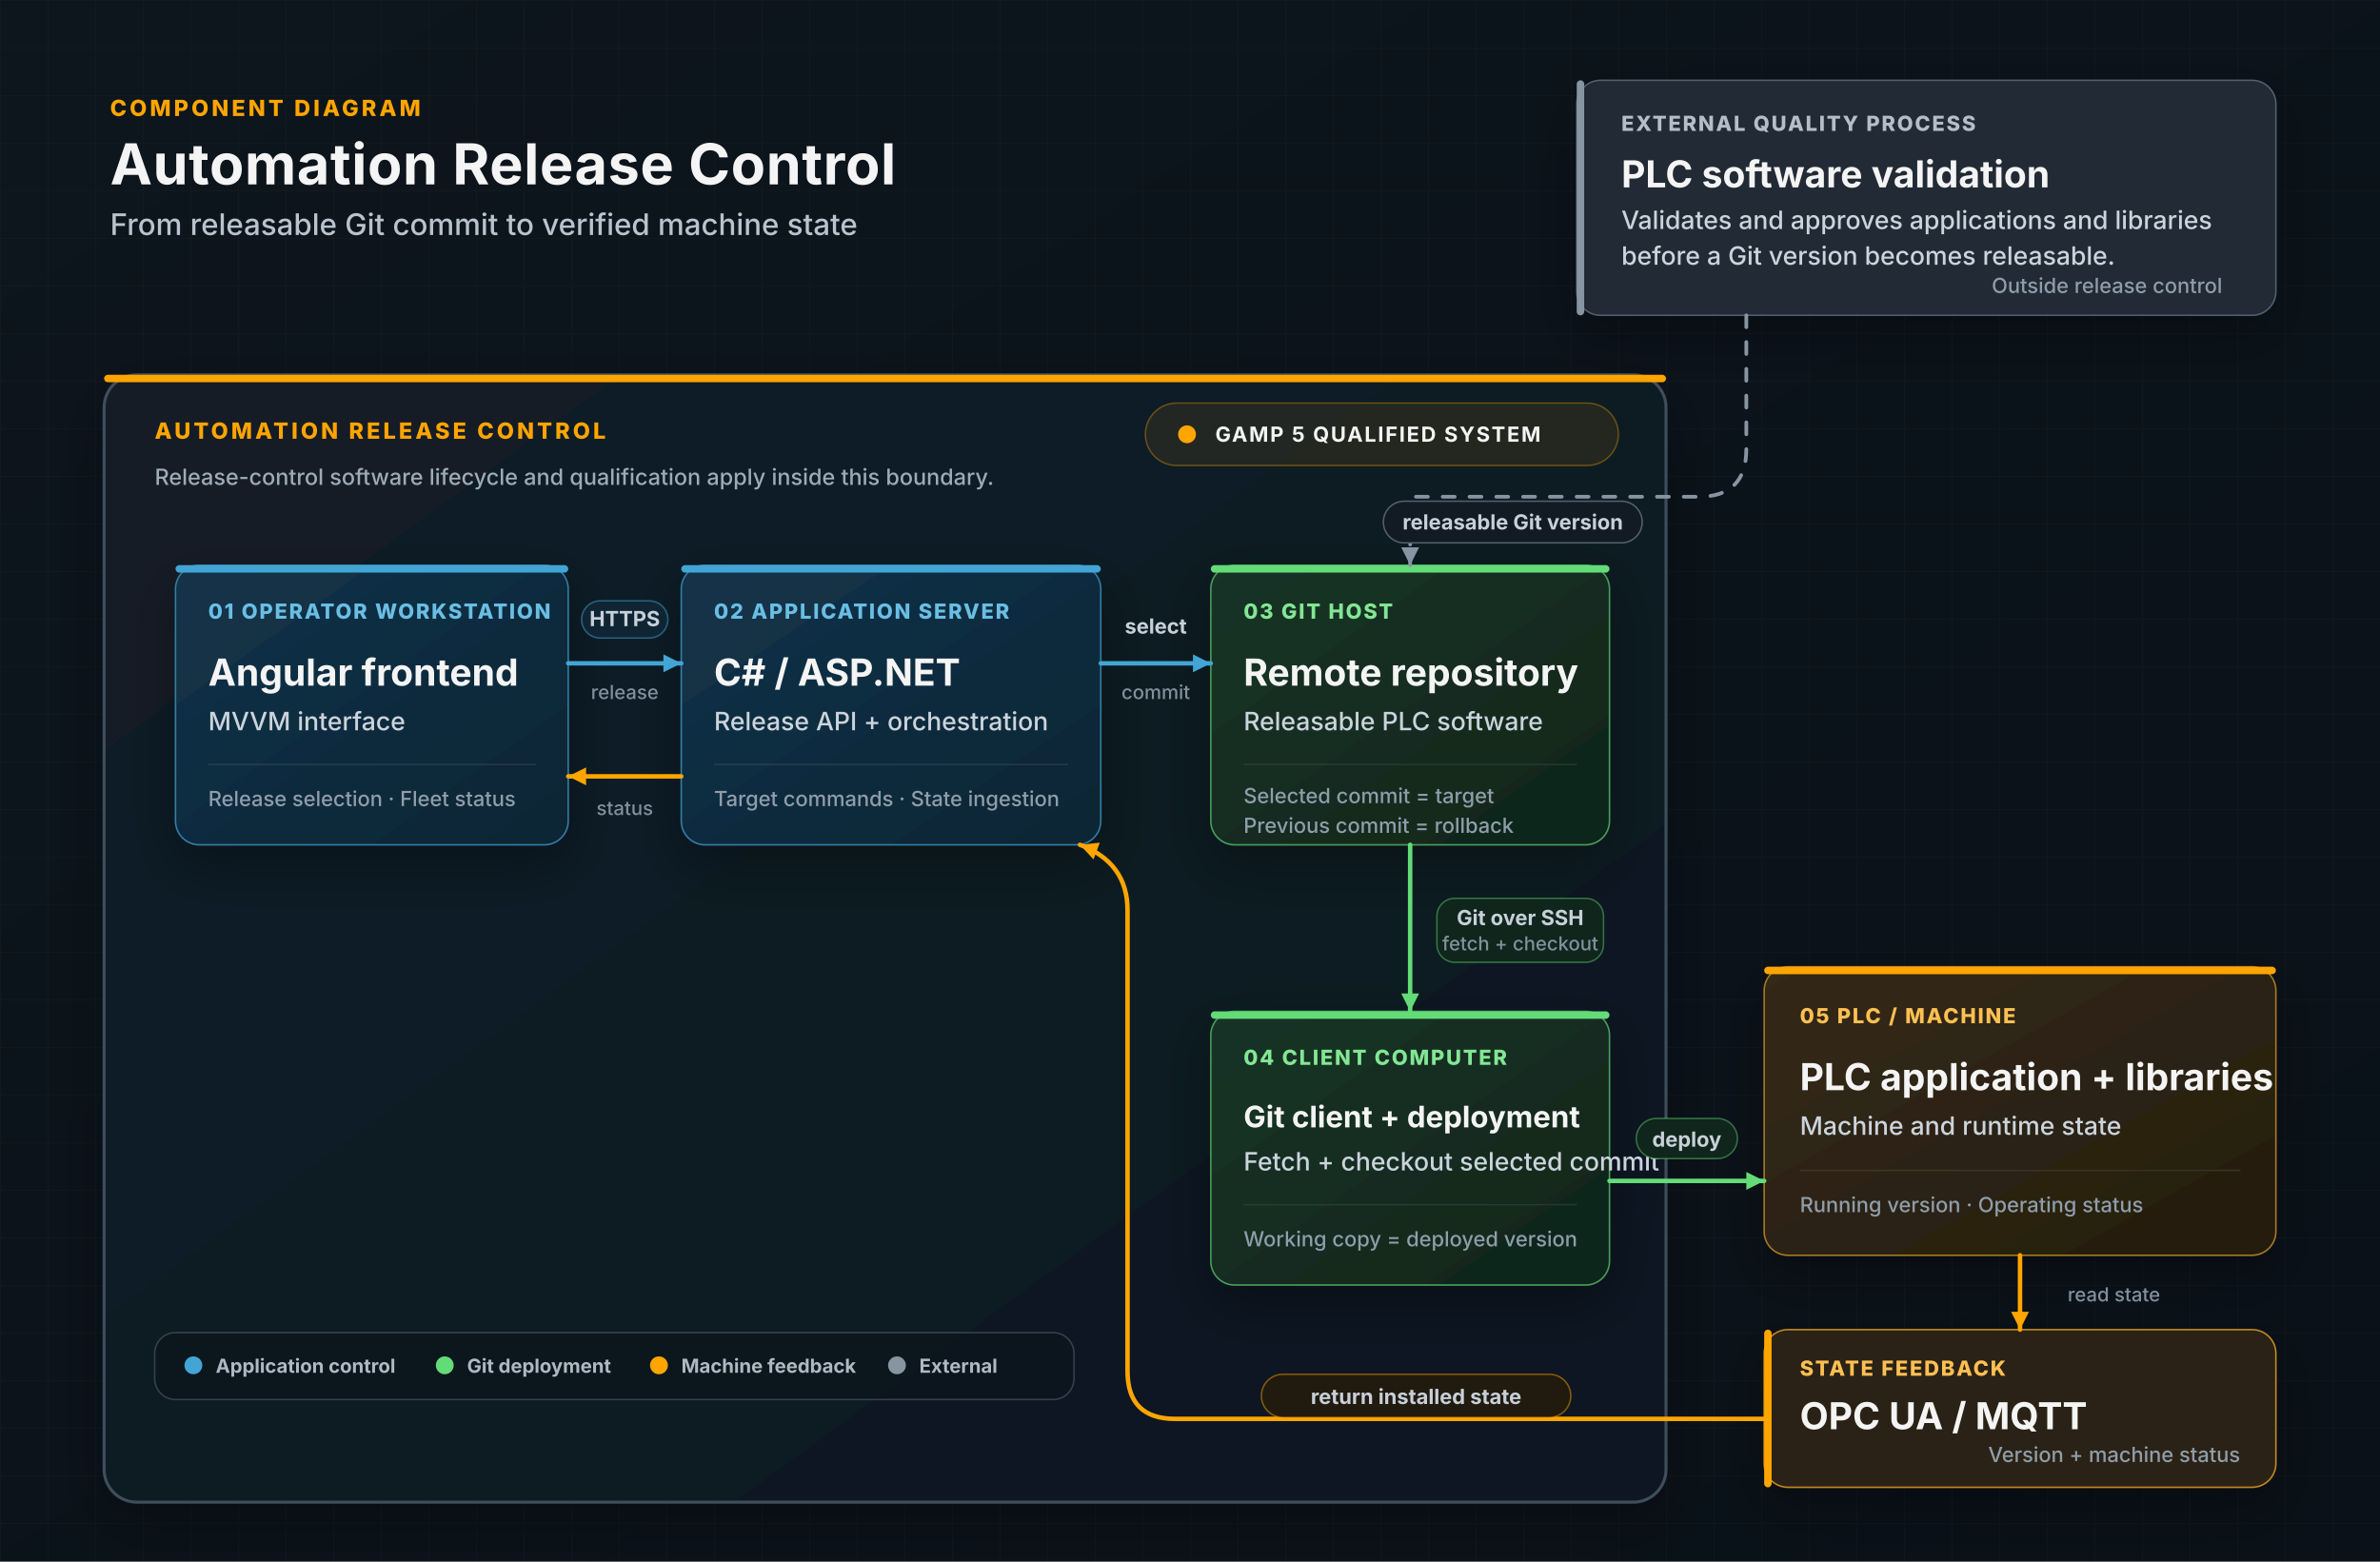
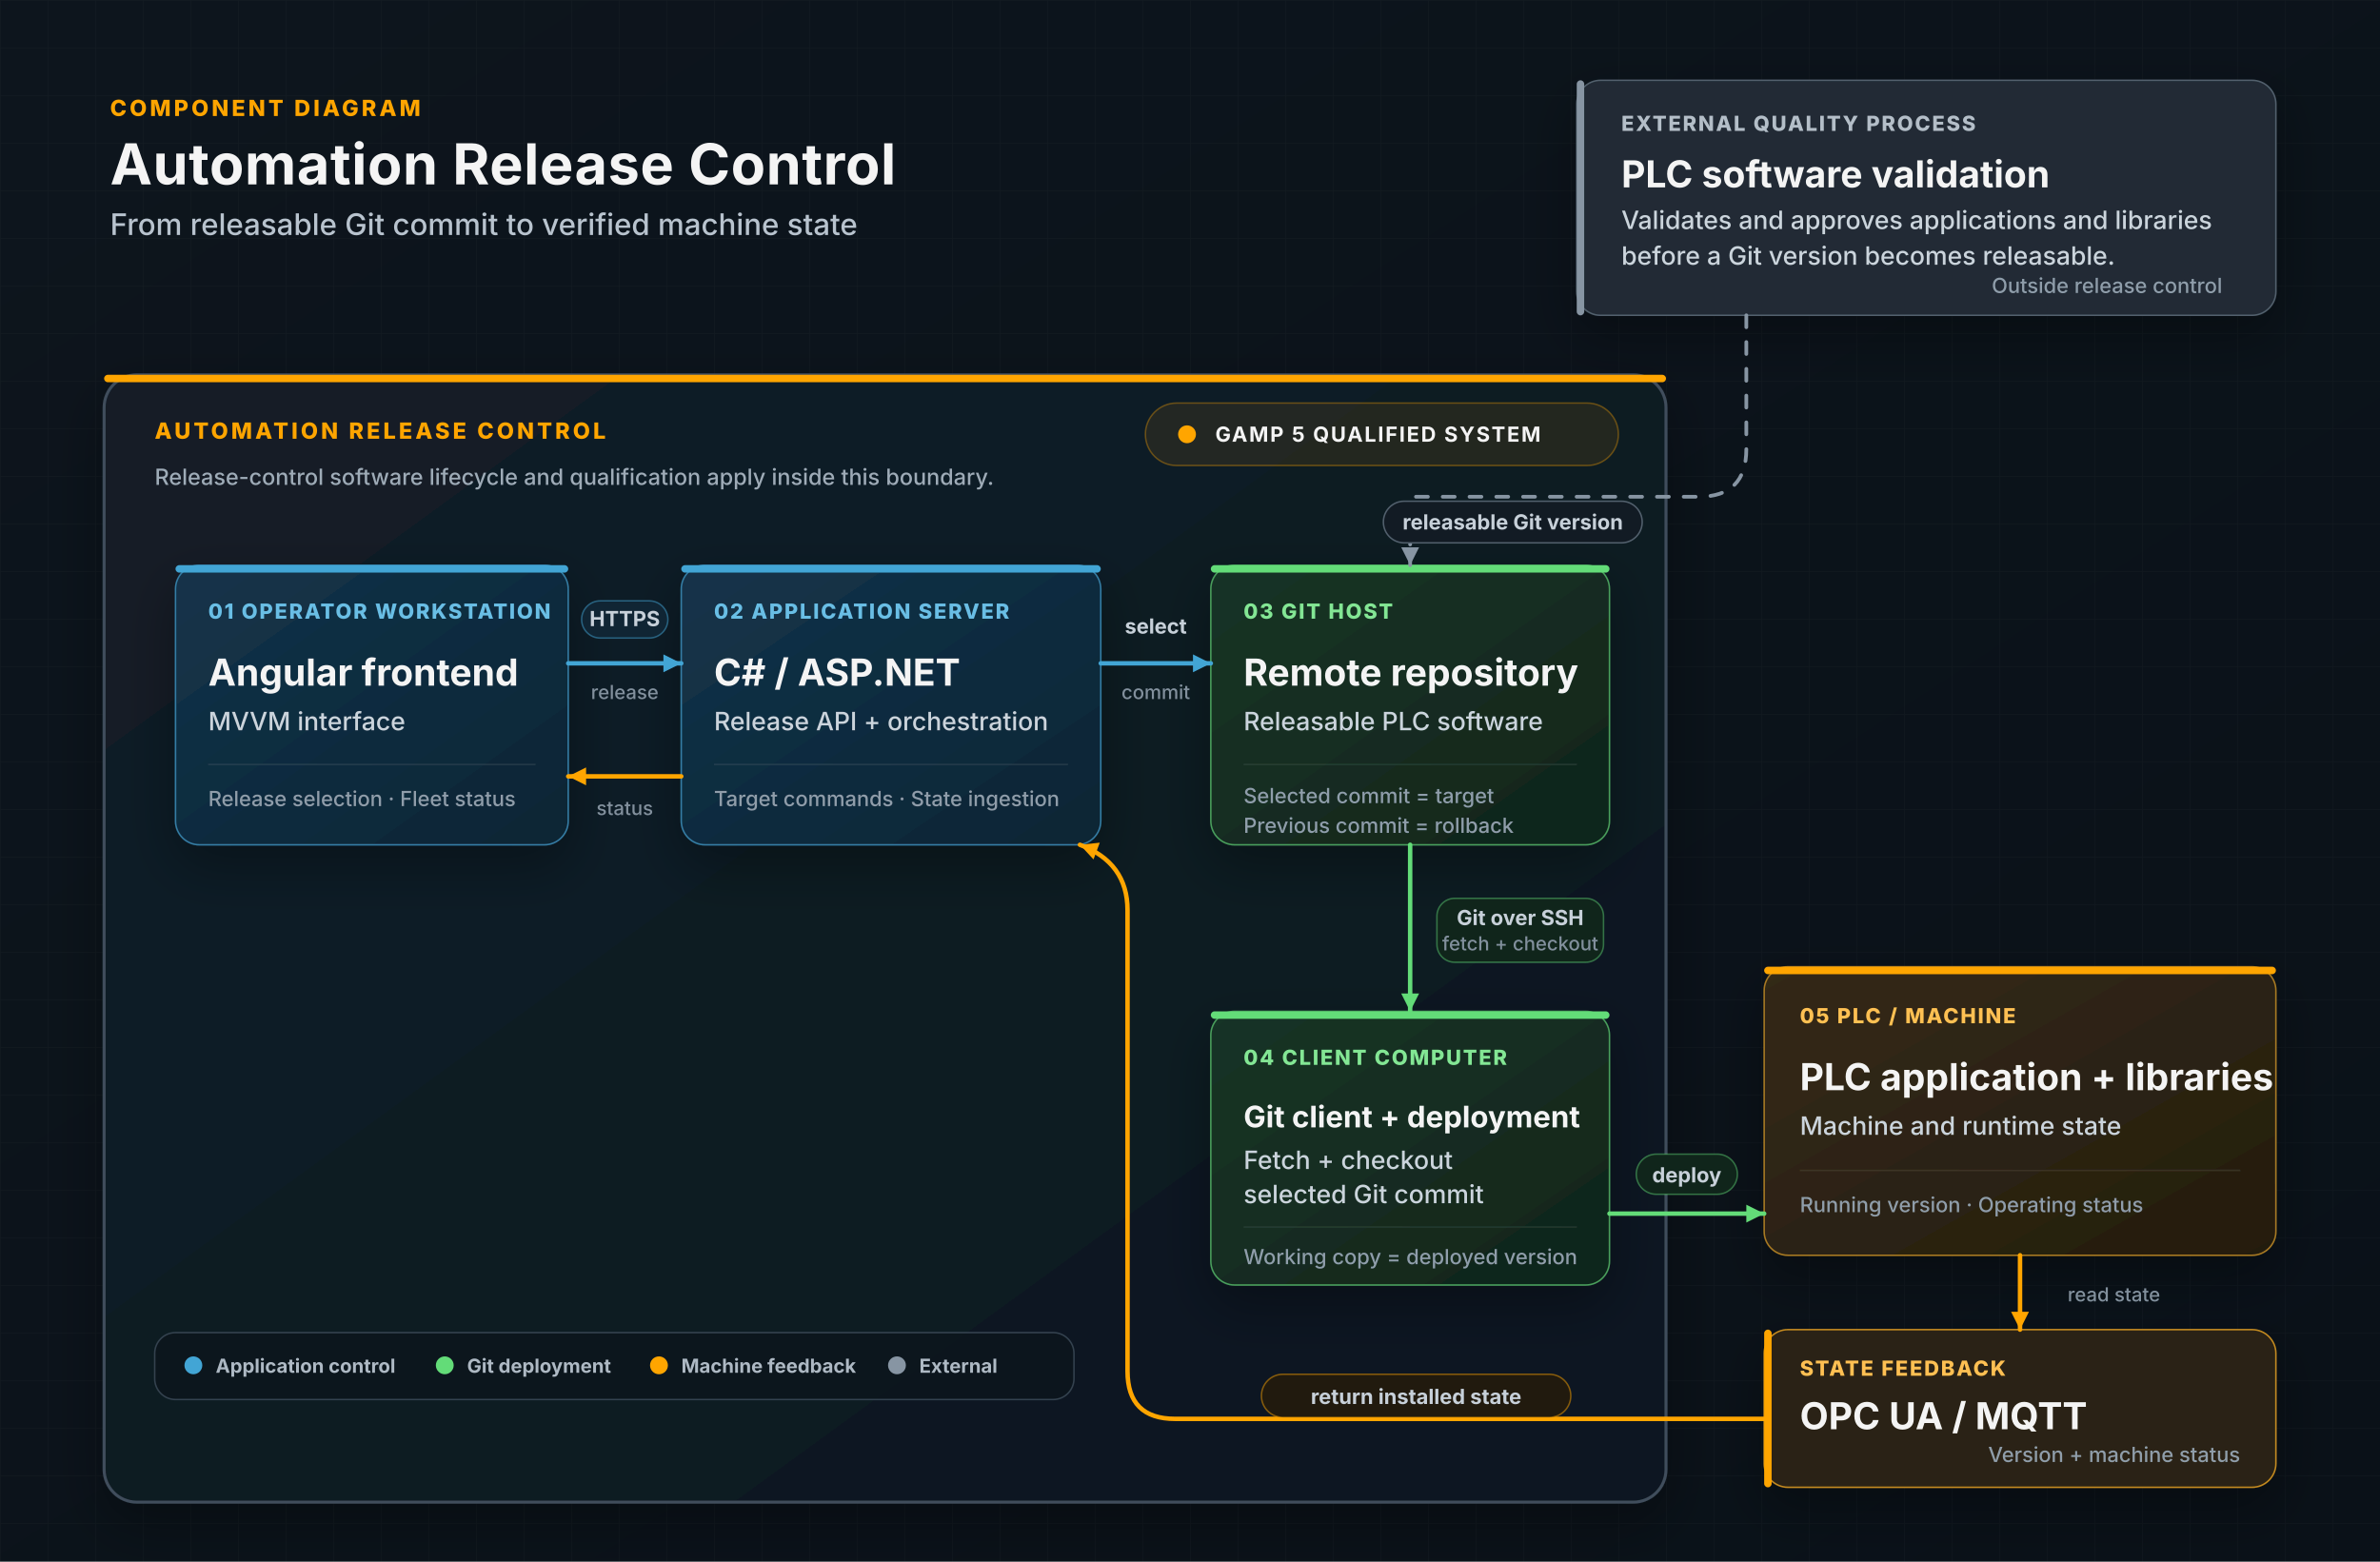
<svg xmlns="http://www.w3.org/2000/svg" width="1600" height="1050" viewBox="0 0 1600 1050" role="img" aria-labelledby="title description">
  <defs>
    <linearGradient id="canvas" x1="0" y1="0" x2="1" y2="1">
      <stop offset="0" stop-color="#0d151d" />
      <stop offset="1" stop-color="#0a1118" />
    </linearGradient>
    <linearGradient id="system" x1="0" y1="0" x2="1" y2="1">
      <stop offset="0" stop-color="#121d27" />
      <stop offset="1" stop-color="#0f1821" />
    </linearGradient>
    <linearGradient id="blue-card" x1="0" y1="0" x2="1" y2="1">
      <stop offset="0" stop-color="#12334a" />
      <stop offset="1" stop-color="#102534" />
    </linearGradient>
    <linearGradient id="green-card" x1="0" y1="0" x2="1" y2="1">
      <stop offset="0" stop-color="#173426" />
      <stop offset="1" stop-color="#10251b" />
    </linearGradient>
    <linearGradient id="orange-card" x1="0" y1="0" x2="1" y2="1">
      <stop offset="0" stop-color="#342914" />
      <stop offset="1" stop-color="#241d10" />
    </linearGradient>
    <pattern id="grid" width="32" height="32" patternUnits="userSpaceOnUse">
      <path d="M32 0H0V32" fill="none" stroke="#ffffff" stroke-opacity="0.025" />
    </pattern>
    <filter id="shadow" x="-20%" y="-20%" width="140%" height="160%">
      <feDropShadow dx="0" dy="14" stdDeviation="18" flood-color="#000000" flood-opacity="0.32" />
    </filter>
    <marker id="arrow-blue" markerWidth="14" markerHeight="14" refX="13" refY="7" orient="auto" markerUnits="userSpaceOnUse">
      <path d="M1 1L13 7L1 13Z" fill="#42a5d5" />
    </marker>
    <marker id="arrow-green" markerWidth="14" markerHeight="14" refX="13" refY="7" orient="auto" markerUnits="userSpaceOnUse">
      <path d="M1 1L13 7L1 13Z" fill="#63dc78" />
    </marker>
    <marker id="arrow-orange" markerWidth="14" markerHeight="14" refX="13" refY="7" orient="auto" markerUnits="userSpaceOnUse">
      <path d="M1 1L13 7L1 13Z" fill="#ffa500" />
    </marker>
    <marker id="arrow-muted" markerWidth="14" markerHeight="14" refX="13" refY="7" orient="auto" markerUnits="userSpaceOnUse">
      <path d="M1 1L13 7L1 13Z" fill="#8795a3" />
    </marker>
    <style>
            text { font-family: Inter, Arial, sans-serif; }
            .eyebrow { font-size: 15px; font-weight: 800; letter-spacing: 2px; }
            .title { fill: #f4f4f4; font-size: 38px; font-weight: 750; letter-spacing: 0.4px; }
            .subtitle { fill: #b8c3ce; font-size: 20px; font-weight: 500; }
            .boundary-title { fill: #f4f4f4; font-size: 18px; font-weight: 750; letter-spacing: 1.4px; }
            .badge-text { fill: #f4f4f4; font-size: 14px; font-weight: 750; letter-spacing: 1.1px; }
            .boundary-copy { fill: #9eabb7; font-size: 15px; font-weight: 500; }
            .card-kicker { font-size: 14px; font-weight: 800; letter-spacing: 1.15px; }
            .card-title { fill: #f4f4f4; font-size: 25px; font-weight: 750; }
            .card-title-small { fill: #f4f4f4; font-size: 20px; font-weight: 750; }
            .card-copy { fill: #cbd4dc; font-size: 17px; font-weight: 500; }
            .card-detail { fill: #8f9daa; font-size: 14px; font-weight: 500; }
            .path-label { fill: #c7d0d9; font-size: 14px; font-weight: 700; }
            .path-note { fill: #82909d; font-size: 13px; font-weight: 500; }
            .legend { fill: #aeb9c4; font-size: 13px; font-weight: 650; }
        </style>
  </defs>
  <rect width="1600" height="1050" fill="url(#canvas)" />
  <rect width="1600" height="1050" fill="url(#grid)" />
  <g aria-label="Diagram title">
    <text x="74" y="78" fill="#ffa500" class="eyebrow">COMPONENT DIAGRAM</text>
    <text x="74" y="124" class="title">Automation Release Control</text>
    <text x="74" y="158" class="subtitle">From releasable Git commit to verified machine state</text>
  </g>
  <g aria-label="External quality process" filter="url(#shadow)">
    <rect x="1060" y="54" width="470" height="158" rx="16" fill="#202a34" stroke="#52606d" />
    <rect x="1060" y="54" width="5" height="158" rx="2.5" fill="#8795a3" />
    <text x="1090" y="88" fill="#b4bec8" class="card-kicker">EXTERNAL QUALITY PROCESS</text>
    <text x="1090" y="126" class="card-title" font-size="23">PLC software validation</text>
    <text x="1090" y="154" class="card-copy" font-size="16">Validates and approves applications and libraries</text>
    <text x="1090" y="178" class="card-copy" font-size="16">before a Git version becomes releasable.</text>
    <text x="1494" y="197" text-anchor="end" class="card-detail">Outside release control</text>
  </g>
  <g aria-label="Automation Release Control system boundary">
    <rect x="70" y="252" width="1050" height="758" rx="22" fill="url(#system)" stroke="#3f4e5c" stroke-width="2" filter="url(#shadow)" />
    <rect x="70" y="252" width="1050" height="5" rx="2.5" fill="#ffa500" />
    <text x="104" y="295" fill="#ffa500" class="eyebrow">AUTOMATION RELEASE CONTROL</text>
    <rect x="770" y="271" width="318" height="42" rx="21" fill="#ffa500" fill-opacity="0.09" stroke="#ffa500" stroke-opacity="0.35" />
    <circle cx="798" cy="292" r="6" fill="#ffa500" />
    <text x="817" y="297" class="badge-text">GAMP 5 QUALIFIED SYSTEM</text>
    <text x="104" y="326" class="boundary-copy">Release-control software lifecycle and qualification apply inside this boundary.</text>
  </g>
  <g aria-label="Operator workstation" filter="url(#shadow)">
    <rect x="118" y="380" width="264" height="188" rx="16" fill="url(#blue-card)" stroke="#347da5" />
    <rect x="118" y="380" width="264" height="5" rx="2.5" fill="#42a5d5" />
    <text x="140" y="416" fill="#69bee5" class="card-kicker">01  OPERATOR WORKSTATION</text>
    <text x="140" y="461" class="card-title">Angular frontend</text>
    <text x="140" y="491" class="card-copy">MVVM interface</text>
    <line x1="140" y1="514" x2="360" y2="514" stroke="#ffffff" stroke-opacity="0.08" />
    <text x="140" y="542" class="card-detail">Release selection  ·  Fleet status</text>
  </g>
  <g aria-label="Application server" filter="url(#shadow)">
    <rect x="458" y="380" width="282" height="188" rx="16" fill="url(#blue-card)" stroke="#347da5" />
    <rect x="458" y="380" width="282" height="5" rx="2.5" fill="#42a5d5" />
    <text x="480" y="416" fill="#69bee5" class="card-kicker">02  APPLICATION SERVER</text>
    <text x="480" y="461" class="card-title">C# / ASP.NET</text>
    <text x="480" y="491" class="card-copy">Release API + orchestration</text>
    <line x1="480" y1="514" x2="718" y2="514" stroke="#ffffff" stroke-opacity="0.08" />
    <text x="480" y="542" class="card-detail">Target commands  ·  State ingestion</text>
  </g>
  <g aria-label="Git host" filter="url(#shadow)">
    <rect x="814" y="380" width="268" height="188" rx="16" fill="url(#green-card)" stroke="#4a9f5c" />
    <rect x="814" y="380" width="268" height="5" rx="2.5" fill="#63dc78" />
    <text x="836" y="416" fill="#83e694" class="card-kicker">03  GIT HOST</text>
    <text x="836" y="461" class="card-title">Remote repository</text>
    <text x="836" y="491" class="card-copy">Releasable PLC software</text>
    <line x1="836" y1="514" x2="1060" y2="514" stroke="#ffffff" stroke-opacity="0.08" />
    <text x="836" y="540" class="card-detail">Selected commit = target</text>
    <text x="836" y="560" class="card-detail">Previous commit = rollback</text>
  </g>
  <g aria-label="Client computer" filter="url(#shadow)">
    <rect x="814" y="680" width="268" height="184" rx="16" fill="url(#green-card)" stroke="#4a9f5c" />
    <rect x="814" y="680" width="268" height="5" rx="2.5" fill="#63dc78" />
    <text x="836" y="716" fill="#83e694" class="card-kicker">04  CLIENT COMPUTER</text>
    <text x="836" y="758" class="card-title-small">Git client + deployment</text>
-     <text x="836" y="787" class="card-copy">Fetch + checkout selected commit</text>
-     <line x1="836" y1="810" x2="1060" y2="810" stroke="#ffffff" stroke-opacity="0.08" />
-     <text x="836" y="838" class="card-detail">Working copy = deployed version</text>
+     <text x="836" y="786" class="card-copy">Fetch + checkout</text>
+     <text x="836" y="809" class="card-copy">selected Git commit</text>
+     <line x1="836" y1="825" x2="1060" y2="825" stroke="#ffffff" stroke-opacity="0.08" />
+     <text x="836" y="850" class="card-detail">Working copy = deployed version</text>
  </g>
  <g aria-label="PLC and machine" filter="url(#shadow)">
    <rect x="1186" y="650" width="344" height="194" rx="16" fill="url(#orange-card)" stroke="#a97a24" />
    <rect x="1186" y="650" width="344" height="5" rx="2.5" fill="#ffa500" />
    <text x="1210" y="688" fill="#ffc052" class="card-kicker">05  PLC / MACHINE</text>
    <text x="1210" y="733" class="card-title">PLC application + libraries</text>
    <text x="1210" y="763" class="card-copy">Machine and runtime state</text>
    <line x1="1210" y1="787" x2="1506" y2="787" stroke="#ffffff" stroke-opacity="0.08" />
    <text x="1210" y="815" class="card-detail">Running version  ·  Operating status</text>
  </g>
  <g aria-label="State feedback protocol" filter="url(#shadow)">
    <rect x="1186" y="894" width="344" height="106" rx="16" fill="#2b2313" stroke="#c48a20" />
    <rect x="1186" y="894" width="5" height="106" rx="2.5" fill="#ffa500" />
    <text x="1210" y="925" fill="#ffc052" class="card-kicker">STATE FEEDBACK</text>
    <text x="1210" y="961" class="card-title" font-size="23">OPC UA / MQTT</text>
    <text x="1506" y="983" text-anchor="end" class="card-detail">Version + machine status</text>
  </g>
  <g aria-label="Control path" fill="none" stroke-linecap="round" stroke-linejoin="round">
    <path d="M382 446H458" stroke="#42a5d5" stroke-width="3" marker-end="url(#arrow-blue)" />
    <rect x="391" y="404" width="58" height="25" rx="12.5" fill="#102534" stroke="#42a5d5" stroke-opacity="0.5" />
    <text x="420" y="421" text-anchor="middle" class="path-label" fill="#8dd3f2">HTTPS</text>
    <text x="420" y="470" text-anchor="middle" class="path-note">release</text>
    <path d="M740 446H814" stroke="#42a5d5" stroke-width="3" marker-end="url(#arrow-blue)" />
    <text x="777" y="426" text-anchor="middle" class="path-label">select</text>
    <text x="777" y="470" text-anchor="middle" class="path-note">commit</text>
  </g>
  <g aria-label="Git deployment path" fill="none" stroke-linecap="round" stroke-linejoin="round">
    <path d="M948 568V680" stroke="#63dc78" stroke-width="3" marker-end="url(#arrow-green)" />
    <rect x="966" y="604" width="112" height="43" rx="12" fill="#10251b" stroke="#63dc78" stroke-opacity="0.45" />
    <text x="1022" y="622" text-anchor="middle" class="path-label" fill="#93eba2">Git over SSH</text>
    <text x="1022" y="639" text-anchor="middle" class="path-note">fetch + checkout</text>
-     <path d="M1082 794H1186" stroke="#63dc78" stroke-width="3" marker-end="url(#arrow-green)" />
-     <rect x="1100" y="752" width="68" height="27" rx="13.5" fill="#10251b" stroke="#63dc78" stroke-opacity="0.45" />
-     <text x="1134" y="771" text-anchor="middle" class="path-label" fill="#93eba2">deploy</text>
+     <path d="M1082 816H1186" stroke="#63dc78" stroke-width="3" marker-end="url(#arrow-green)" />
+     <rect x="1100" y="776" width="68" height="27" rx="13.5" fill="#10251b" stroke="#63dc78" stroke-opacity="0.45" />
+     <text x="1134" y="795" text-anchor="middle" class="path-label" fill="#93eba2">deploy</text>
  </g>
  <g aria-label="External validation boundary" fill="none" stroke-linecap="round" stroke-linejoin="round">
    <path d="M1174 212V302Q1174 334 1142 334H948V380" stroke="#8795a3" stroke-width="2.5" stroke-dasharray="8 10" marker-end="url(#arrow-muted)" />
    <rect x="930" y="337" width="174" height="28" rx="14" fill="#121b24" stroke="#52606d" />
    <text x="1017" y="356" text-anchor="middle" class="path-label">releasable Git version</text>
  </g>
  <g aria-label="Machine-state feedback path" fill="none" stroke-linecap="round" stroke-linejoin="round">
    <path d="M1358 844V894" stroke="#ffa500" stroke-width="3" marker-end="url(#arrow-orange)" />
    <text x="1390" y="875" class="path-note">read state</text>
    <path d="M1186 954H790Q758 954 758 922V612Q758 580 726 568" stroke="#ffa500" stroke-width="3" marker-end="url(#arrow-orange)" />
    <rect x="848" y="924" width="208" height="29" rx="14.5" fill="#211a0e" stroke="#ffa500" stroke-opacity="0.48" />
    <text x="952" y="944" text-anchor="middle" class="path-label" fill="#ffd07a">return installed state</text>
    <path d="M458 522H382" stroke="#ffa500" stroke-width="3" marker-end="url(#arrow-orange)" />
    <text x="420" y="548" text-anchor="middle" class="path-note">status</text>
  </g>
  <g aria-label="Legend">
    <rect x="104" y="896" width="618" height="45" rx="14" fill="#0d151d" fill-opacity="0.82" stroke="#34424f" />
    <circle cx="130" cy="918" r="6" fill="#42a5d5" />
    <text x="145" y="923" class="legend">Application control</text>
    <circle cx="299" cy="918" r="6" fill="#63dc78" />
    <text x="314" y="923" class="legend">Git deployment</text>
    <circle cx="443" cy="918" r="6" fill="#ffa500" />
    <text x="458" y="923" class="legend">Machine feedback</text>
    <circle cx="603" cy="918" r="6" fill="#8795a3" />
    <text x="618" y="923" class="legend">External</text>
  </g>
</svg>
